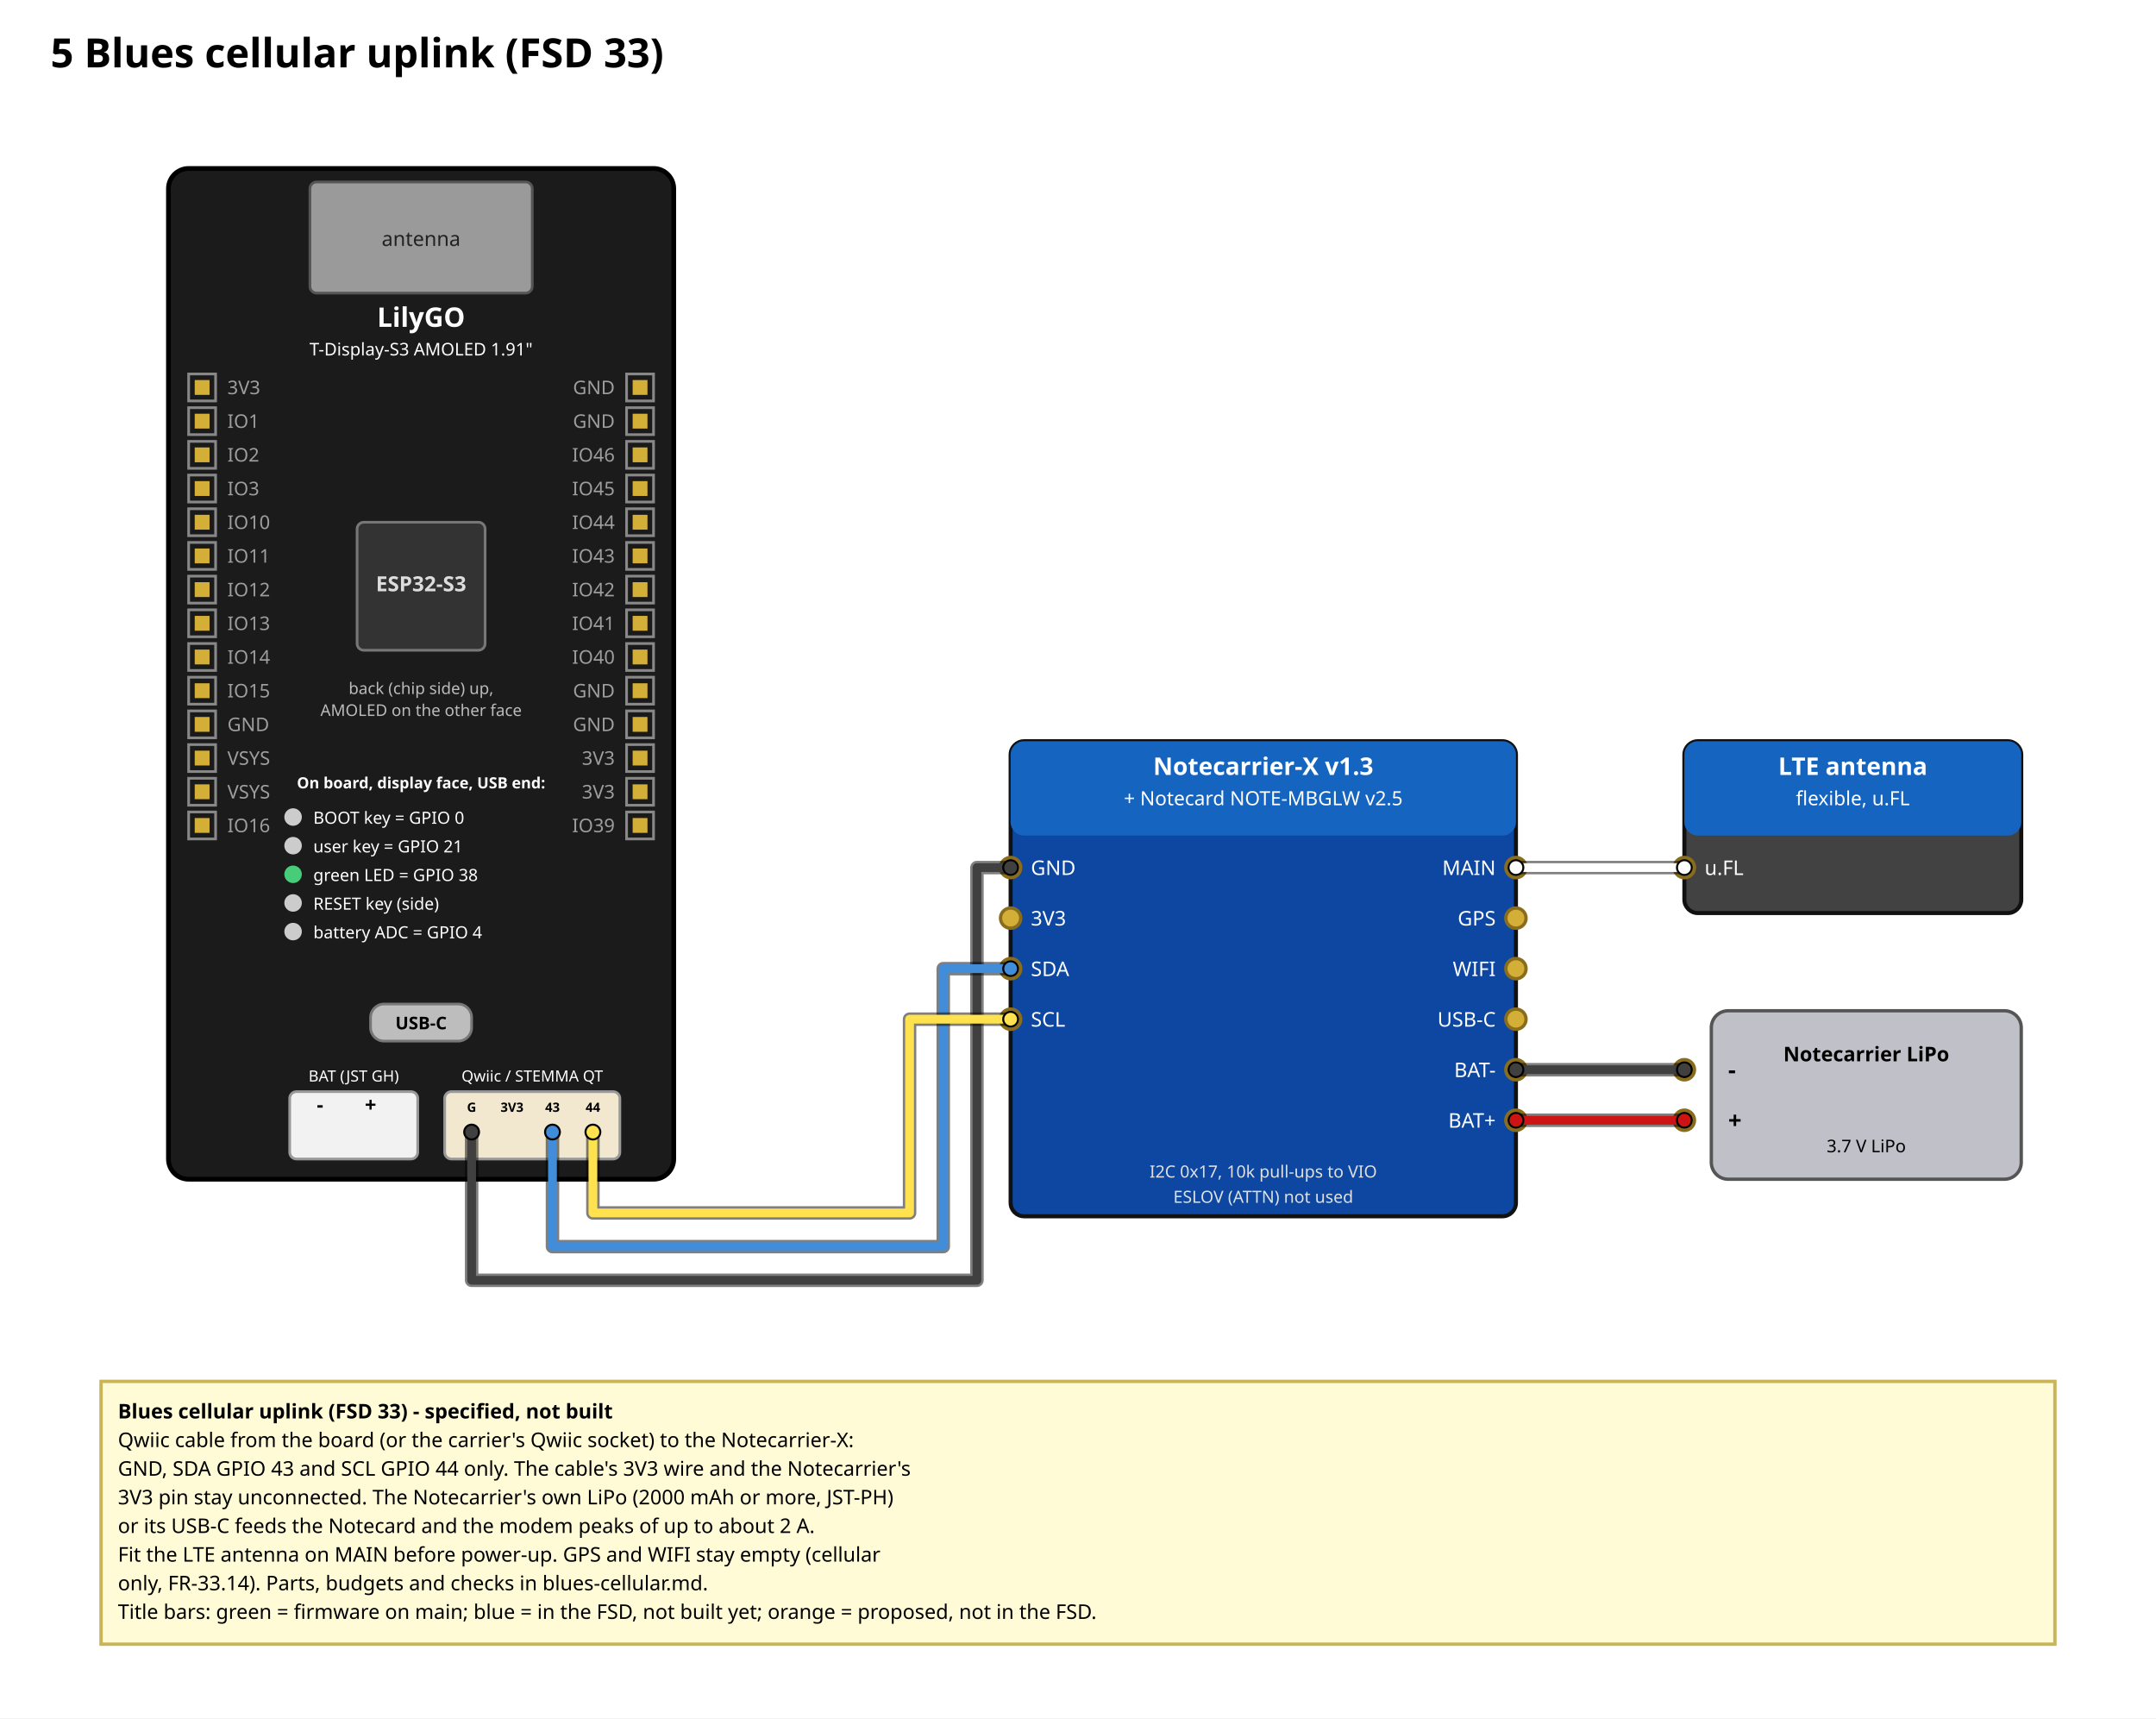
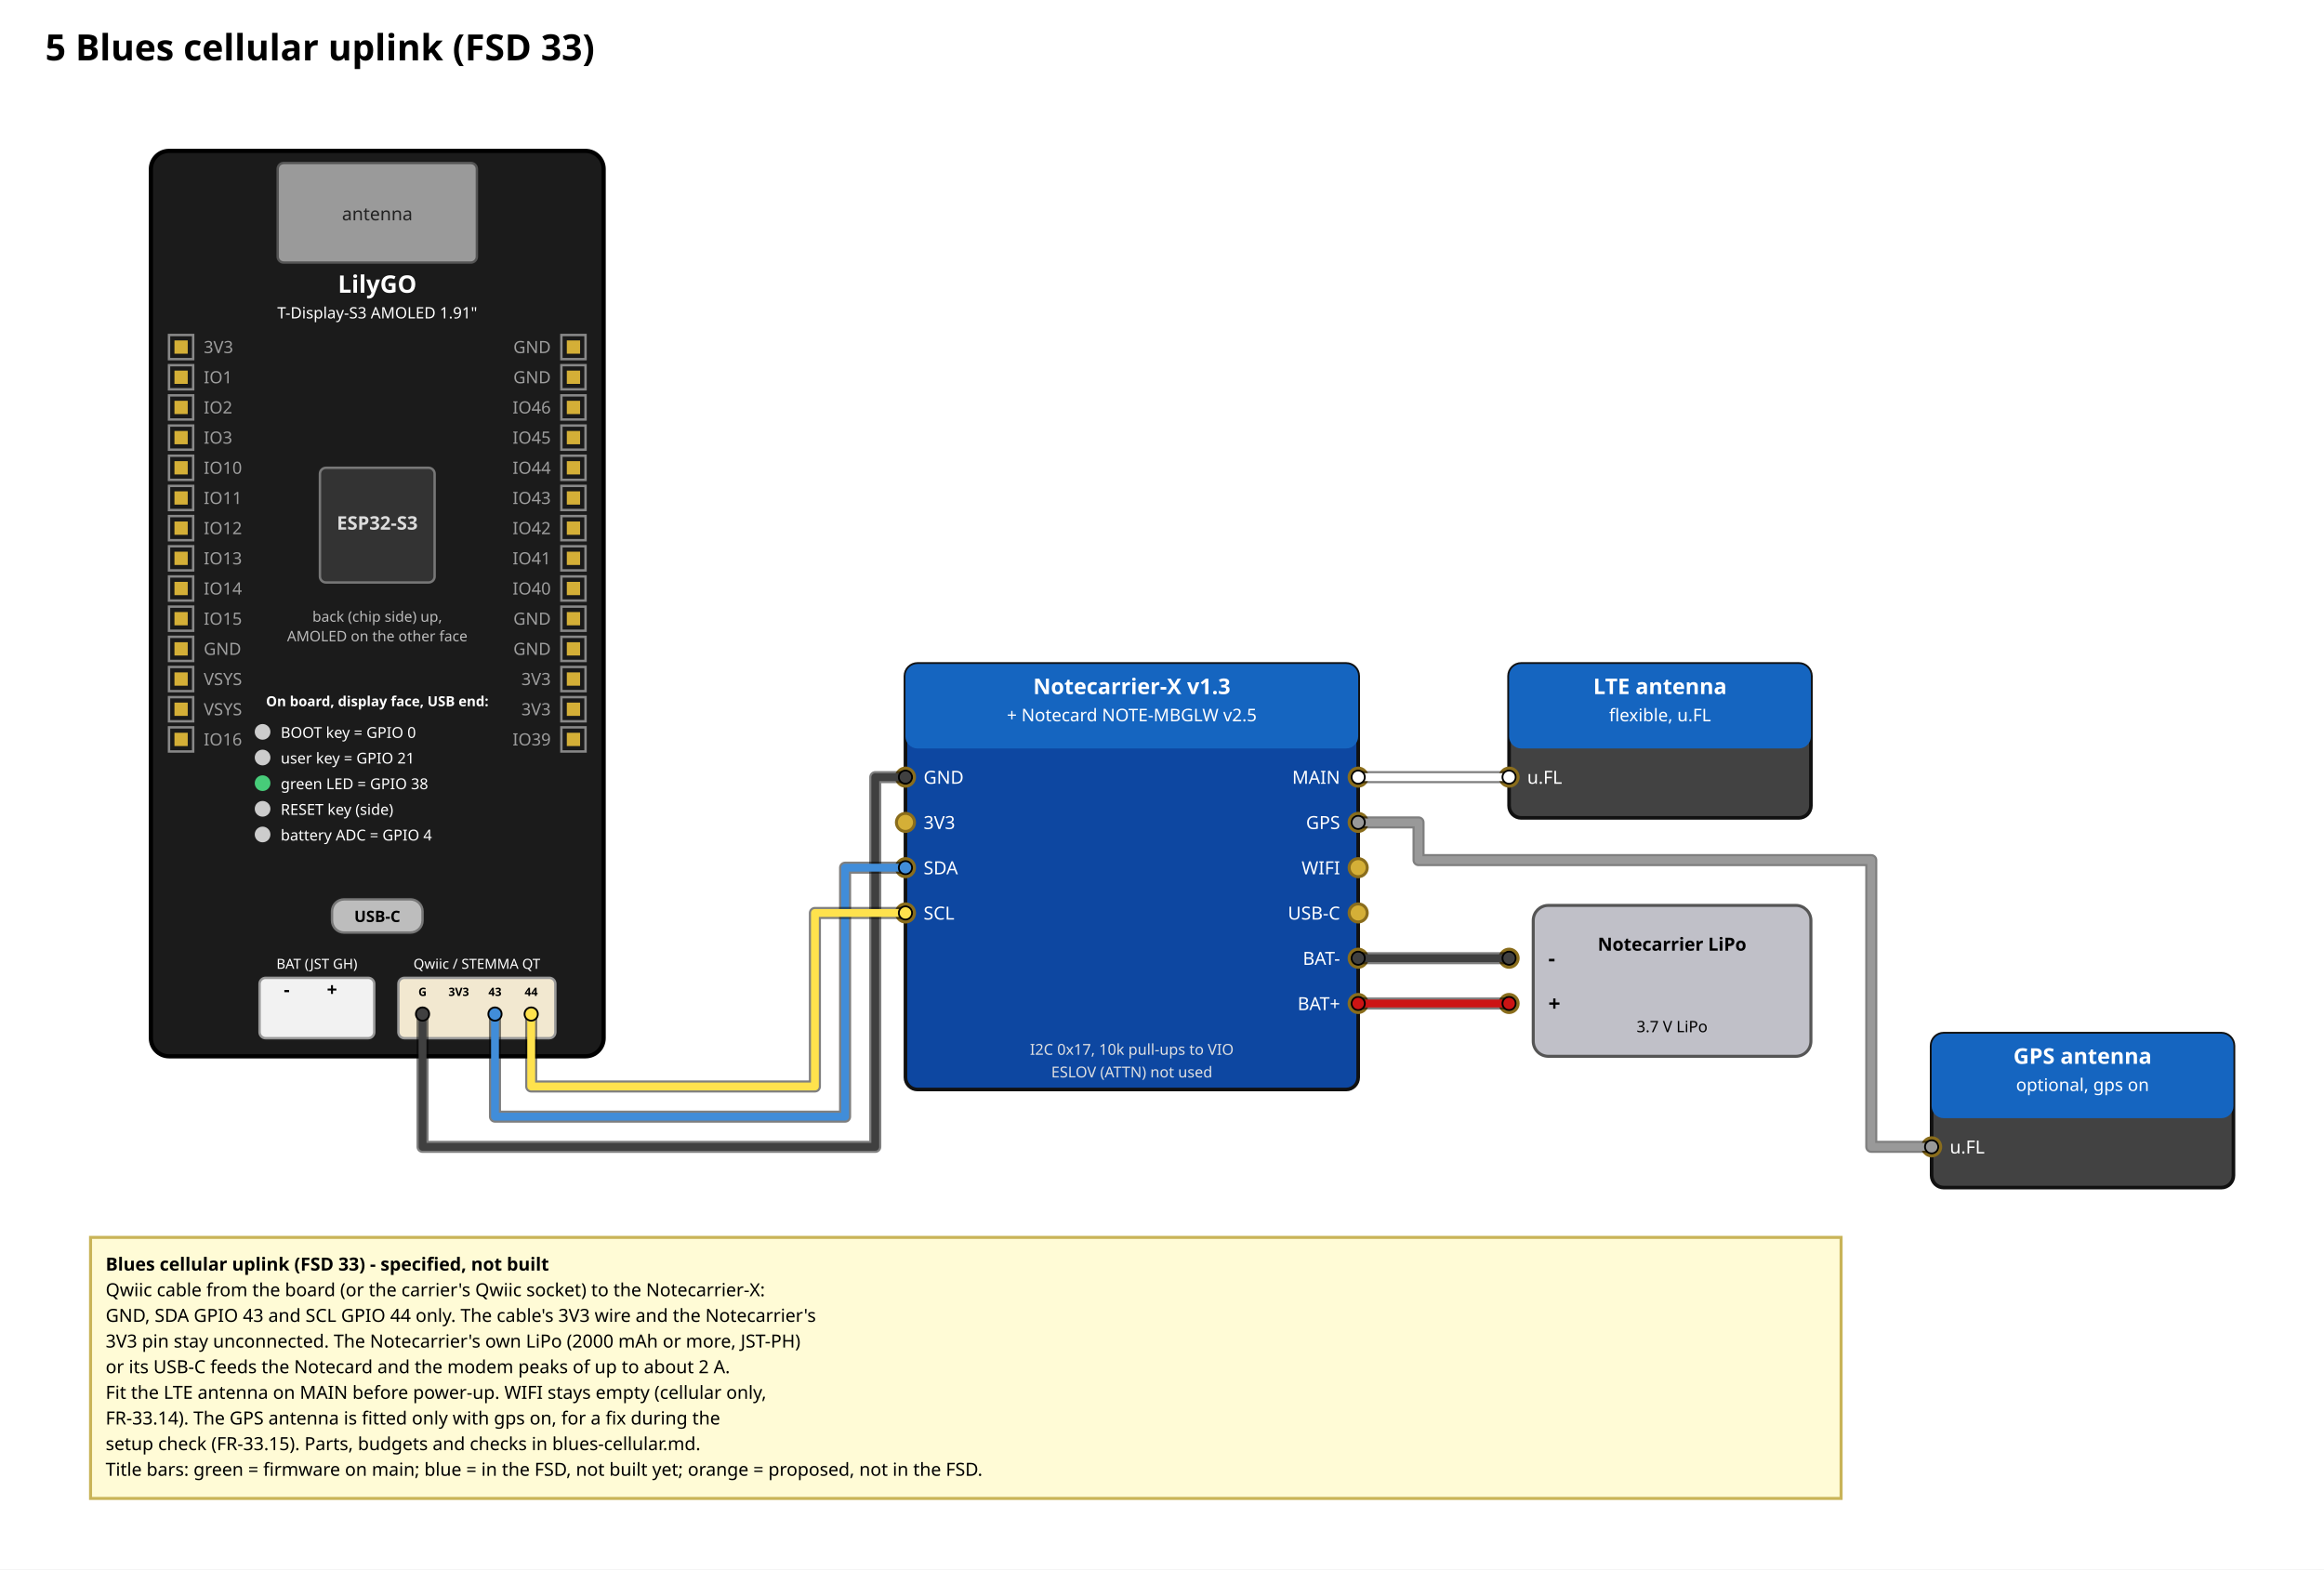
- <svg xmlns="http://www.w3.org/2000/svg" width="1152" height="918" viewBox="0 0 6400 5100">
-   <rect x="0" y="0" width="6400" height="5100" fill="#ffffff" />
+ <svg xmlns="http://www.w3.org/2000/svg" width="1386" height="936" viewBox="0 0 7700 5200">
+   <rect x="0" y="0" width="7700" height="5200" fill="#ffffff" />
  <text x="150" y="200" font-family="Droid Sans" font-size="120" text-anchor="start" font-weight="bold" fill="#000000">5  Blues cellular uplink (FSD 33)</text>
  <g transform="translate(500 500)">
    <rect x="0" y="0" width="1500" height="3000" rx="60" fill="#1b1b1b" stroke="#000000" stroke-width="14" />
    <rect x="420" y="40" width="660" height="330" rx="20" fill="#9a9a9a" stroke="#555555" stroke-width="8" />
    <text x="750" y="230" font-family="Droid Sans" font-size="60" text-anchor="middle" font-weight="normal" fill="#222222">antenna</text>
    <rect x="560" y="1050" width="380" height="380" rx="20" fill="#333333" stroke="#777777" stroke-width="8" />
    <text x="750" y="1255" font-family="Droid Sans" font-size="62" text-anchor="middle" font-weight="bold" fill="#dddddd">ESP32-S3</text>
    <text x="750" y="470" font-family="Droid Sans" font-size="80" text-anchor="middle" font-weight="bold" fill="#ffffff">LilyGO</text>
    <text x="750" y="555" font-family="Droid Sans" font-size="52" text-anchor="middle" font-weight="normal" fill="#ffffff">T-Display-S3 AMOLED 1.91"</text>
    <text x="750" y="1560" font-family="Droid Sans" font-size="48" text-anchor="middle" font-weight="normal" fill="#bbbbbb">back (chip side) up,</text>
    <text x="750" y="1625" font-family="Droid Sans" font-size="48" text-anchor="middle" font-weight="normal" fill="#bbbbbb">AMOLED on the other face</text>
    <text x="175" y="670" font-family="Droid Sans" font-size="56" text-anchor="start" font-weight="normal" fill="#9e9e9e">3V3</text>
    <rect x="60" y="610" width="80" height="80" fill="#1a1a1a" stroke="#888888" stroke-width="8" />
    <rect id="connector0pin" x="78" y="628" width="44" height="44" fill="#d4af37" />
    <text x="175" y="770" font-family="Droid Sans" font-size="56" text-anchor="start" font-weight="normal" fill="#9e9e9e">IO1</text>
    <rect x="60" y="710" width="80" height="80" fill="#1a1a1a" stroke="#888888" stroke-width="8" />
    <rect id="connector1pin" x="78" y="728" width="44" height="44" fill="#d4af37" />
    <text x="175" y="870" font-family="Droid Sans" font-size="56" text-anchor="start" font-weight="normal" fill="#9e9e9e">IO2</text>
    <rect x="60" y="810" width="80" height="80" fill="#1a1a1a" stroke="#888888" stroke-width="8" />
    <rect id="connector2pin" x="78" y="828" width="44" height="44" fill="#d4af37" />
    <text x="175" y="970" font-family="Droid Sans" font-size="56" text-anchor="start" font-weight="normal" fill="#9e9e9e">IO3</text>
    <rect x="60" y="910" width="80" height="80" fill="#1a1a1a" stroke="#888888" stroke-width="8" />
    <rect id="connector3pin" x="78" y="928" width="44" height="44" fill="#d4af37" />
    <text x="175" y="1070" font-family="Droid Sans" font-size="56" text-anchor="start" font-weight="normal" fill="#9e9e9e">IO10</text>
    <rect x="60" y="1010" width="80" height="80" fill="#1a1a1a" stroke="#888888" stroke-width="8" />
    <rect id="connector4pin" x="78" y="1028" width="44" height="44" fill="#d4af37" />
    <text x="175" y="1170" font-family="Droid Sans" font-size="56" text-anchor="start" font-weight="normal" fill="#9e9e9e">IO11</text>
    <rect x="60" y="1110" width="80" height="80" fill="#1a1a1a" stroke="#888888" stroke-width="8" />
    <rect id="connector5pin" x="78" y="1128" width="44" height="44" fill="#d4af37" />
    <text x="175" y="1270" font-family="Droid Sans" font-size="56" text-anchor="start" font-weight="normal" fill="#9e9e9e">IO12</text>
    <rect x="60" y="1210" width="80" height="80" fill="#1a1a1a" stroke="#888888" stroke-width="8" />
    <rect id="connector6pin" x="78" y="1228" width="44" height="44" fill="#d4af37" />
    <text x="175" y="1370" font-family="Droid Sans" font-size="56" text-anchor="start" font-weight="normal" fill="#9e9e9e">IO13</text>
    <rect x="60" y="1310" width="80" height="80" fill="#1a1a1a" stroke="#888888" stroke-width="8" />
    <rect id="connector7pin" x="78" y="1328" width="44" height="44" fill="#d4af37" />
    <text x="175" y="1470" font-family="Droid Sans" font-size="56" text-anchor="start" font-weight="normal" fill="#9e9e9e">IO14</text>
    <rect x="60" y="1410" width="80" height="80" fill="#1a1a1a" stroke="#888888" stroke-width="8" />
    <rect id="connector8pin" x="78" y="1428" width="44" height="44" fill="#d4af37" />
    <text x="175" y="1570" font-family="Droid Sans" font-size="56" text-anchor="start" font-weight="normal" fill="#9e9e9e">IO15</text>
    <rect x="60" y="1510" width="80" height="80" fill="#1a1a1a" stroke="#888888" stroke-width="8" />
    <rect id="connector9pin" x="78" y="1528" width="44" height="44" fill="#d4af37" />
    <text x="175" y="1670" font-family="Droid Sans" font-size="56" text-anchor="start" font-weight="normal" fill="#9e9e9e">GND</text>
    <rect x="60" y="1610" width="80" height="80" fill="#1a1a1a" stroke="#888888" stroke-width="8" />
    <rect id="connector10pin" x="78" y="1628" width="44" height="44" fill="#d4af37" />
    <text x="175" y="1770" font-family="Droid Sans" font-size="56" text-anchor="start" font-weight="normal" fill="#9e9e9e">VSYS</text>
    <rect x="60" y="1710" width="80" height="80" fill="#1a1a1a" stroke="#888888" stroke-width="8" />
    <rect id="connector11pin" x="78" y="1728" width="44" height="44" fill="#d4af37" />
    <text x="175" y="1870" font-family="Droid Sans" font-size="56" text-anchor="start" font-weight="normal" fill="#9e9e9e">VSYS</text>
    <rect x="60" y="1810" width="80" height="80" fill="#1a1a1a" stroke="#888888" stroke-width="8" />
    <rect id="connector12pin" x="78" y="1828" width="44" height="44" fill="#d4af37" />
    <text x="175" y="1970" font-family="Droid Sans" font-size="56" text-anchor="start" font-weight="normal" fill="#9e9e9e">IO16</text>
    <rect x="60" y="1910" width="80" height="80" fill="#1a1a1a" stroke="#888888" stroke-width="8" />
    <rect id="connector13pin" x="78" y="1928" width="44" height="44" fill="#d4af37" />
    <text x="1325" y="670" font-family="Droid Sans" font-size="56" text-anchor="end" font-weight="normal" fill="#9e9e9e">GND</text>
    <rect x="1360" y="610" width="80" height="80" fill="#1a1a1a" stroke="#888888" stroke-width="8" />
    <rect id="connector14pin" x="1378" y="628" width="44" height="44" fill="#d4af37" />
    <text x="1325" y="770" font-family="Droid Sans" font-size="56" text-anchor="end" font-weight="normal" fill="#9e9e9e">GND</text>
    <rect x="1360" y="710" width="80" height="80" fill="#1a1a1a" stroke="#888888" stroke-width="8" />
    <rect id="connector15pin" x="1378" y="728" width="44" height="44" fill="#d4af37" />
    <text x="1325" y="870" font-family="Droid Sans" font-size="56" text-anchor="end" font-weight="normal" fill="#9e9e9e">IO46</text>
    <rect x="1360" y="810" width="80" height="80" fill="#1a1a1a" stroke="#888888" stroke-width="8" />
    <rect id="connector16pin" x="1378" y="828" width="44" height="44" fill="#d4af37" />
    <text x="1325" y="970" font-family="Droid Sans" font-size="56" text-anchor="end" font-weight="normal" fill="#9e9e9e">IO45</text>
    <rect x="1360" y="910" width="80" height="80" fill="#1a1a1a" stroke="#888888" stroke-width="8" />
    <rect id="connector17pin" x="1378" y="928" width="44" height="44" fill="#d4af37" />
    <text x="1325" y="1070" font-family="Droid Sans" font-size="56" text-anchor="end" font-weight="normal" fill="#9e9e9e">IO44</text>
    <rect x="1360" y="1010" width="80" height="80" fill="#1a1a1a" stroke="#888888" stroke-width="8" />
    <rect id="connector18pin" x="1378" y="1028" width="44" height="44" fill="#d4af37" />
    <text x="1325" y="1170" font-family="Droid Sans" font-size="56" text-anchor="end" font-weight="normal" fill="#9e9e9e">IO43</text>
    <rect x="1360" y="1110" width="80" height="80" fill="#1a1a1a" stroke="#888888" stroke-width="8" />
    <rect id="connector19pin" x="1378" y="1128" width="44" height="44" fill="#d4af37" />
    <text x="1325" y="1270" font-family="Droid Sans" font-size="56" text-anchor="end" font-weight="normal" fill="#9e9e9e">IO42</text>
    <rect x="1360" y="1210" width="80" height="80" fill="#1a1a1a" stroke="#888888" stroke-width="8" />
    <rect id="connector20pin" x="1378" y="1228" width="44" height="44" fill="#d4af37" />
    <text x="1325" y="1370" font-family="Droid Sans" font-size="56" text-anchor="end" font-weight="normal" fill="#9e9e9e">IO41</text>
    <rect x="1360" y="1310" width="80" height="80" fill="#1a1a1a" stroke="#888888" stroke-width="8" />
    <rect id="connector21pin" x="1378" y="1328" width="44" height="44" fill="#d4af37" />
    <text x="1325" y="1470" font-family="Droid Sans" font-size="56" text-anchor="end" font-weight="normal" fill="#9e9e9e">IO40</text>
    <rect x="1360" y="1410" width="80" height="80" fill="#1a1a1a" stroke="#888888" stroke-width="8" />
    <rect id="connector22pin" x="1378" y="1428" width="44" height="44" fill="#d4af37" />
    <text x="1325" y="1570" font-family="Droid Sans" font-size="56" text-anchor="end" font-weight="normal" fill="#9e9e9e">GND</text>
    <rect x="1360" y="1510" width="80" height="80" fill="#1a1a1a" stroke="#888888" stroke-width="8" />
    <rect id="connector23pin" x="1378" y="1528" width="44" height="44" fill="#d4af37" />
    <text x="1325" y="1670" font-family="Droid Sans" font-size="56" text-anchor="end" font-weight="normal" fill="#9e9e9e">GND</text>
    <rect x="1360" y="1610" width="80" height="80" fill="#1a1a1a" stroke="#888888" stroke-width="8" />
    <rect id="connector24pin" x="1378" y="1628" width="44" height="44" fill="#d4af37" />
    <text x="1325" y="1770" font-family="Droid Sans" font-size="56" text-anchor="end" font-weight="normal" fill="#9e9e9e">3V3</text>
    <rect x="1360" y="1710" width="80" height="80" fill="#1a1a1a" stroke="#888888" stroke-width="8" />
    <rect id="connector25pin" x="1378" y="1728" width="44" height="44" fill="#d4af37" />
    <text x="1325" y="1870" font-family="Droid Sans" font-size="56" text-anchor="end" font-weight="normal" fill="#9e9e9e">3V3</text>
    <rect x="1360" y="1810" width="80" height="80" fill="#1a1a1a" stroke="#888888" stroke-width="8" />
    <rect id="connector26pin" x="1378" y="1828" width="44" height="44" fill="#d4af37" />
    <text x="1325" y="1970" font-family="Droid Sans" font-size="56" text-anchor="end" font-weight="normal" fill="#9e9e9e">IO39</text>
    <rect x="1360" y="1910" width="80" height="80" fill="#1a1a1a" stroke="#888888" stroke-width="8" />
    <rect id="connector27pin" x="1378" y="1928" width="44" height="44" fill="#d4af37" />
    <rect x="410" y="2820" width="80" height="80" fill="#1a1a1a" stroke="#888888" stroke-width="8" />
    <rect id="connector28pin" x="428" y="2838" width="44" height="44" fill="#d4af37" />
    <rect x="560" y="2820" width="80" height="80" fill="#1a1a1a" stroke="#888888" stroke-width="8" />
    <rect id="connector29pin" x="578" y="2838" width="44" height="44" fill="#d4af37" />
    <rect x="860" y="2820" width="80" height="80" fill="#1a1a1a" stroke="#888888" stroke-width="8" />
    <rect id="connector30pin" x="878" y="2838" width="44" height="44" fill="#d4af37" />
    <rect x="980" y="2820" width="80" height="80" fill="#1a1a1a" stroke="#888888" stroke-width="8" />
    <rect id="connector31pin" x="998" y="2838" width="44" height="44" fill="#d4af37" />
    <rect x="1100" y="2820" width="80" height="80" fill="#1a1a1a" stroke="#888888" stroke-width="8" />
    <rect id="connector32pin" x="1118" y="2838" width="44" height="44" fill="#d4af37" />
    <rect x="1220" y="2820" width="80" height="80" fill="#1a1a1a" stroke="#888888" stroke-width="8" />
    <rect id="connector33pin" x="1238" y="2838" width="44" height="44" fill="#d4af37" />
    <rect x="360" y="2740" width="380" height="200" rx="20" fill="#f2f2f2" stroke="#999999" stroke-width="8" />
    <text x="550" y="2710" font-family="Droid Sans" font-size="46" text-anchor="middle" font-weight="normal" fill="#ffffff">BAT (JST GH)</text>
    <text x="450" y="2800" font-family="Droid Sans" font-size="60" text-anchor="middle" font-weight="bold" fill="#000000">-</text>
    <text x="600" y="2800" font-family="Droid Sans" font-size="60" text-anchor="middle" font-weight="bold" fill="#000000">+</text>
    <rect x="820" y="2740" width="520" height="200" rx="20" fill="#f2e8d0" stroke="#999999" stroke-width="8" />
    <text x="1080" y="2710" font-family="Droid Sans" font-size="46" text-anchor="middle" font-weight="normal" fill="#ffffff">Qwiic / STEMMA QT</text>
    <text x="900" y="2800" font-family="Droid Sans" font-size="38" text-anchor="middle" font-weight="bold" fill="#000000">G</text>
    <text x="1020" y="2800" font-family="Droid Sans" font-size="38" text-anchor="middle" font-weight="bold" fill="#000000">3V3</text>
    <text x="1140" y="2800" font-family="Droid Sans" font-size="38" text-anchor="middle" font-weight="bold" fill="#000000">43</text>
    <text x="1260" y="2800" font-family="Droid Sans" font-size="38" text-anchor="middle" font-weight="bold" fill="#000000">44</text>
    <text x="750" y="1840" font-family="Droid Sans" font-size="46" text-anchor="middle" font-weight="bold" fill="#ffffff">On board, display face, USB end:</text>
    <circle cx="370" cy="1925" r="26" fill="#cccccc" />
    <text x="430" y="1945" font-family="Droid Sans" font-size="50" text-anchor="start" font-weight="normal" fill="#ffffff">BOOT key = GPIO 0</text>
    <circle cx="370" cy="2010" r="26" fill="#cccccc" />
    <text x="430" y="2030" font-family="Droid Sans" font-size="50" text-anchor="start" font-weight="normal" fill="#ffffff">user key = GPIO 21</text>
    <circle cx="370" cy="2095" r="26" fill="#47cc79" />
    <text x="430" y="2115" font-family="Droid Sans" font-size="50" text-anchor="start" font-weight="normal" fill="#ffffff">green LED = GPIO 38</text>
    <circle cx="370" cy="2180" r="26" fill="#cccccc" />
    <text x="430" y="2200" font-family="Droid Sans" font-size="50" text-anchor="start" font-weight="normal" fill="#ffffff">RESET key (side)</text>
    <circle cx="370" cy="2265" r="26" fill="#cccccc" />
    <text x="430" y="2285" font-family="Droid Sans" font-size="50" text-anchor="start" font-weight="normal" fill="#ffffff">battery ADC = GPIO 4</text>
    <rect x="600" y="2480" width="300" height="110" rx="40" fill="#bdbdbd" stroke="#777777" stroke-width="8" />
    <text x="750" y="2555" font-family="Droid Sans" font-size="52" text-anchor="middle" font-weight="bold" fill="#000000">USB-C</text>
  </g>
  <g transform="translate(3000 2200)">
    <rect x="0" y="0" width="1500" height="1410" rx="40" fill="#0d47a1" stroke="#111111" stroke-width="12" />
    <rect x="0" y="0" width="1500" height="280" rx="40" fill="#1565c0" />
    <text x="750.0" y="100" font-family="Droid Sans" font-size="72" text-anchor="middle" font-weight="bold" fill="#ffffff">Notecarrier-X v1.3</text>
    <text x="750.0" y="190" font-family="Droid Sans" font-size="58" text-anchor="middle" font-weight="normal" fill="#ffffff">+ Notecard NOTE-MBGLW v2.5</text>
    <text x="60" y="397" font-family="Droid Sans" font-size="60" text-anchor="start" font-weight="normal" fill="#ffffff">GND</text>
    <circle id="connector0pin" cx="0" cy="375" r="30" fill="#d4af37" stroke="#8a6d1c" stroke-width="10" />
    <text x="60" y="547" font-family="Droid Sans" font-size="60" text-anchor="start" font-weight="normal" fill="#ffffff">3V3</text>
    <circle id="connector1pin" cx="0" cy="525" r="30" fill="#d4af37" stroke="#8a6d1c" stroke-width="10" />
    <text x="60" y="697" font-family="Droid Sans" font-size="60" text-anchor="start" font-weight="normal" fill="#ffffff">SDA</text>
    <circle id="connector2pin" cx="0" cy="675" r="30" fill="#d4af37" stroke="#8a6d1c" stroke-width="10" />
    <text x="60" y="847" font-family="Droid Sans" font-size="60" text-anchor="start" font-weight="normal" fill="#ffffff">SCL</text>
    <circle id="connector3pin" cx="0" cy="825" r="30" fill="#d4af37" stroke="#8a6d1c" stroke-width="10" />
    <text x="1440" y="397" font-family="Droid Sans" font-size="60" text-anchor="end" font-weight="normal" fill="#ffffff">MAIN</text>
    <circle id="connector4pin" cx="1500" cy="375" r="30" fill="#d4af37" stroke="#8a6d1c" stroke-width="10" />
    <text x="1440" y="547" font-family="Droid Sans" font-size="60" text-anchor="end" font-weight="normal" fill="#ffffff">GPS</text>
    <circle id="connector5pin" cx="1500" cy="525" r="30" fill="#d4af37" stroke="#8a6d1c" stroke-width="10" />
    <text x="1440" y="697" font-family="Droid Sans" font-size="60" text-anchor="end" font-weight="normal" fill="#ffffff">WIFI</text>
    <circle id="connector6pin" cx="1500" cy="675" r="30" fill="#d4af37" stroke="#8a6d1c" stroke-width="10" />
    <text x="1440" y="847" font-family="Droid Sans" font-size="60" text-anchor="end" font-weight="normal" fill="#ffffff">USB-C</text>
    <circle id="connector7pin" cx="1500" cy="825" r="30" fill="#d4af37" stroke="#8a6d1c" stroke-width="10" />
    <text x="1440" y="997" font-family="Droid Sans" font-size="60" text-anchor="end" font-weight="normal" fill="#ffffff">BAT-</text>
    <circle id="connector8pin" cx="1500" cy="975" r="30" fill="#d4af37" stroke="#8a6d1c" stroke-width="10" />
    <text x="1440" y="1147" font-family="Droid Sans" font-size="60" text-anchor="end" font-weight="normal" fill="#ffffff">BAT+</text>
    <circle id="connector9pin" cx="1500" cy="1125" r="30" fill="#d4af37" stroke="#8a6d1c" stroke-width="10" />
    <text x="750.0" y="1295" font-family="Droid Sans" font-size="50" text-anchor="middle" font-weight="normal" fill="#e0e0e0">I2C 0x17, 10k pull-ups to VIO</text>
    <text x="750.0" y="1370" font-family="Droid Sans" font-size="50" text-anchor="middle" font-weight="normal" fill="#e0e0e0">ESLOV (ATTN) not used</text>
  </g>
  <g transform="translate(5000 2200)">
    <rect x="0" y="0" width="1000" height="510" rx="40" fill="#424242" stroke="#111111" stroke-width="12" />
    <rect x="0" y="0" width="1000" height="280" rx="40" fill="#1565c0" />
    <text x="500.0" y="100" font-family="Droid Sans" font-size="72" text-anchor="middle" font-weight="bold" fill="#ffffff">LTE antenna</text>
    <text x="500.0" y="190" font-family="Droid Sans" font-size="58" text-anchor="middle" font-weight="normal" fill="#ffffff">flexible, u.FL</text>
    <text x="60" y="397" font-family="Droid Sans" font-size="60" text-anchor="start" font-weight="normal" fill="#ffffff">u.FL</text>
    <circle id="connector0pin" cx="0" cy="375" r="30" fill="#d4af37" stroke="#8a6d1c" stroke-width="10" />
  </g>
  <g transform="translate(5000 3000)">
    <rect x="80" y="0" width="920" height="500" rx="50" fill="#c0c0c8" stroke="#555555" stroke-width="10" />
    <text x="540.0" y="150" font-family="Droid Sans" font-size="60" text-anchor="middle" font-weight="bold" fill="#000000">Notecarrier LiPo</text>
    <text x="540.0" y="420" font-family="Droid Sans" font-size="52" text-anchor="middle" font-weight="normal" fill="#000000">3.7 V LiPo</text>
    <text x="130" y="200" font-family="Droid Sans" font-size="70" text-anchor="start" font-weight="bold" fill="#000000">-</text>
    <text x="130" y="350" font-family="Droid Sans" font-size="70" text-anchor="start" font-weight="bold" fill="#000000">+</text>
    <circle id="connector0pin" cx="0" cy="175" r="30" fill="#d4af37" stroke="#8a6d1c" stroke-width="10" />
    <circle id="connector1pin" cx="0" cy="325" r="30" fill="#d4af37" stroke="#8a6d1c" stroke-width="10" />
  </g>
+   <g transform="translate(6400 3425)">
+     <rect x="0" y="0" width="1000" height="510" rx="40" fill="#424242" stroke="#111111" stroke-width="12" />
+     <rect x="0" y="0" width="1000" height="280" rx="40" fill="#1565c0" />
+     <text x="500.0" y="100" font-family="Droid Sans" font-size="72" text-anchor="middle" font-weight="bold" fill="#ffffff">GPS antenna</text>
+     <text x="500.0" y="190" font-family="Droid Sans" font-size="58" text-anchor="middle" font-weight="normal" fill="#ffffff">optional, gps on</text>
+     <text x="60" y="397" font-family="Droid Sans" font-size="60" text-anchor="start" font-weight="normal" fill="#ffffff">u.FL</text>
+     <circle id="connector0pin" cx="0" cy="375" r="30" fill="#d4af37" stroke="#8a6d1c" stroke-width="10" />
+   </g>
  <polyline points="1400,3360 1400,3800 2900,3800 2900,2575 3000,2575" fill="none" stroke="#000000" stroke-opacity="0.5" stroke-width="40" stroke-linejoin="round" stroke-linecap="round" />
  <polyline points="1400,3360 1400,3800 2900,3800 2900,2575 3000,2575" fill="none" stroke="#404040" stroke-width="26" stroke-linejoin="round" stroke-linecap="round" />
  <circle cx="1400" cy="3360" r="22" fill="#404040" stroke="#000000" stroke-width="6" />
  <circle cx="3000" cy="2575" r="22" fill="#404040" stroke="#000000" stroke-width="6" />
  <polyline points="1640,3360 1640,3700 2800,3700 2800,2875 3000,2875" fill="none" stroke="#000000" stroke-opacity="0.5" stroke-width="40" stroke-linejoin="round" stroke-linecap="round" />
  <polyline points="1640,3360 1640,3700 2800,3700 2800,2875 3000,2875" fill="none" stroke="#418dd9" stroke-width="26" stroke-linejoin="round" stroke-linecap="round" />
  <circle cx="1640" cy="3360" r="22" fill="#418dd9" stroke="#000000" stroke-width="6" />
  <circle cx="3000" cy="2875" r="22" fill="#418dd9" stroke="#000000" stroke-width="6" />
  <polyline points="1760,3360 1760,3600 2700,3600 2700,3025 3000,3025" fill="none" stroke="#000000" stroke-opacity="0.5" stroke-width="40" stroke-linejoin="round" stroke-linecap="round" />
  <polyline points="1760,3360 1760,3600 2700,3600 2700,3025 3000,3025" fill="none" stroke="#ffe24d" stroke-width="26" stroke-linejoin="round" stroke-linecap="round" />
  <circle cx="1760" cy="3360" r="22" fill="#ffe24d" stroke="#000000" stroke-width="6" />
  <circle cx="3000" cy="3025" r="22" fill="#ffe24d" stroke="#000000" stroke-width="6" />
  <polyline points="4500,2575 5000,2575" fill="none" stroke="#000000" stroke-opacity="0.5" stroke-width="40" stroke-linejoin="round" stroke-linecap="round" />
  <polyline points="4500,2575 5000,2575" fill="none" stroke="#ffffff" stroke-width="26" stroke-linejoin="round" stroke-linecap="round" />
  <circle cx="4500" cy="2575" r="22" fill="#ffffff" stroke="#000000" stroke-width="6" />
  <circle cx="5000" cy="2575" r="22" fill="#ffffff" stroke="#000000" stroke-width="6" />
+   <polyline points="4500,2725 4700,2725 4700,2850 6200,2850 6200,3800 6400,3800" fill="none" stroke="#000000" stroke-opacity="0.5" stroke-width="40" stroke-linejoin="round" stroke-linecap="round" />
+   <polyline points="4500,2725 4700,2725 4700,2850 6200,2850 6200,3800 6400,3800" fill="none" stroke="#999999" stroke-width="26" stroke-linejoin="round" stroke-linecap="round" />
+   <circle cx="4500" cy="2725" r="22" fill="#999999" stroke="#000000" stroke-width="6" />
+   <circle cx="6400" cy="3800" r="22" fill="#999999" stroke="#000000" stroke-width="6" />
  <polyline points="4500,3175 5000,3175" fill="none" stroke="#000000" stroke-opacity="0.5" stroke-width="40" stroke-linejoin="round" stroke-linecap="round" />
  <polyline points="4500,3175 5000,3175" fill="none" stroke="#404040" stroke-width="26" stroke-linejoin="round" stroke-linecap="round" />
  <circle cx="4500" cy="3175" r="22" fill="#404040" stroke="#000000" stroke-width="6" />
  <circle cx="5000" cy="3175" r="22" fill="#404040" stroke="#000000" stroke-width="6" />
  <polyline points="4500,3325 5000,3325" fill="none" stroke="#000000" stroke-opacity="0.5" stroke-width="40" stroke-linejoin="round" stroke-linecap="round" />
  <polyline points="4500,3325 5000,3325" fill="none" stroke="#cc1414" stroke-width="26" stroke-linejoin="round" stroke-linecap="round" />
  <circle cx="4500" cy="3325" r="22" fill="#cc1414" stroke="#000000" stroke-width="6" />
  <circle cx="5000" cy="3325" r="22" fill="#cc1414" stroke="#000000" stroke-width="6" />
-   <rect x="300" y="4100" width="5800" height="780" fill="#fffbd6" stroke="#c9b458" stroke-width="10" />
+   <rect x="300" y="4100" width="5800" height="865" fill="#fffbd6" stroke="#c9b458" stroke-width="10" />
  <text x="350" y="4210" font-family="Droid Sans" font-size="60" text-anchor="start" font-weight="bold" fill="#000000">Blues cellular uplink (FSD 33) - specified, not built</text>
  <text x="350" y="4295" font-family="Droid Sans" font-size="60" text-anchor="start" font-weight="normal" fill="#000000">Qwiic cable from the board (or the carrier's Qwiic socket) to the Notecarrier-X:</text>
  <text x="350" y="4380" font-family="Droid Sans" font-size="60" text-anchor="start" font-weight="normal" fill="#000000">GND, SDA GPIO 43 and SCL GPIO 44 only. The cable's 3V3 wire and the Notecarrier's</text>
  <text x="350" y="4465" font-family="Droid Sans" font-size="60" text-anchor="start" font-weight="normal" fill="#000000">3V3 pin stay unconnected. The Notecarrier's own LiPo (2000 mAh or more, JST-PH)</text>
  <text x="350" y="4550" font-family="Droid Sans" font-size="60" text-anchor="start" font-weight="normal" fill="#000000">or its USB-C feeds the Notecard and the modem peaks of up to about 2 A.</text>
-   <text x="350" y="4635" font-family="Droid Sans" font-size="60" text-anchor="start" font-weight="normal" fill="#000000">Fit the LTE antenna on MAIN before power-up. GPS and WIFI stay empty (cellular</text>
-   <text x="350" y="4720" font-family="Droid Sans" font-size="60" text-anchor="start" font-weight="normal" fill="#000000">only, FR-33.14). Parts, budgets and checks in blues-cellular.md.</text>
-   <text x="350" y="4805" font-family="Droid Sans" font-size="60" text-anchor="start" font-weight="normal" fill="#000000">Title bars: green = firmware on main; blue = in the FSD, not built yet; orange = proposed, not in the FSD.</text>
+   <text x="350" y="4635" font-family="Droid Sans" font-size="60" text-anchor="start" font-weight="normal" fill="#000000">Fit the LTE antenna on MAIN before power-up. WIFI stays empty (cellular only,</text>
+   <text x="350" y="4720" font-family="Droid Sans" font-size="60" text-anchor="start" font-weight="normal" fill="#000000">FR-33.14). The GPS antenna is fitted only with gps on, for a fix during the</text>
+   <text x="350" y="4805" font-family="Droid Sans" font-size="60" text-anchor="start" font-weight="normal" fill="#000000">setup check (FR-33.15). Parts, budgets and checks in blues-cellular.md.</text>
+   <text x="350" y="4890" font-family="Droid Sans" font-size="60" text-anchor="start" font-weight="normal" fill="#000000">Title bars: green = firmware on main; blue = in the FSD, not built yet; orange = proposed, not in the FSD.</text>
</svg>
